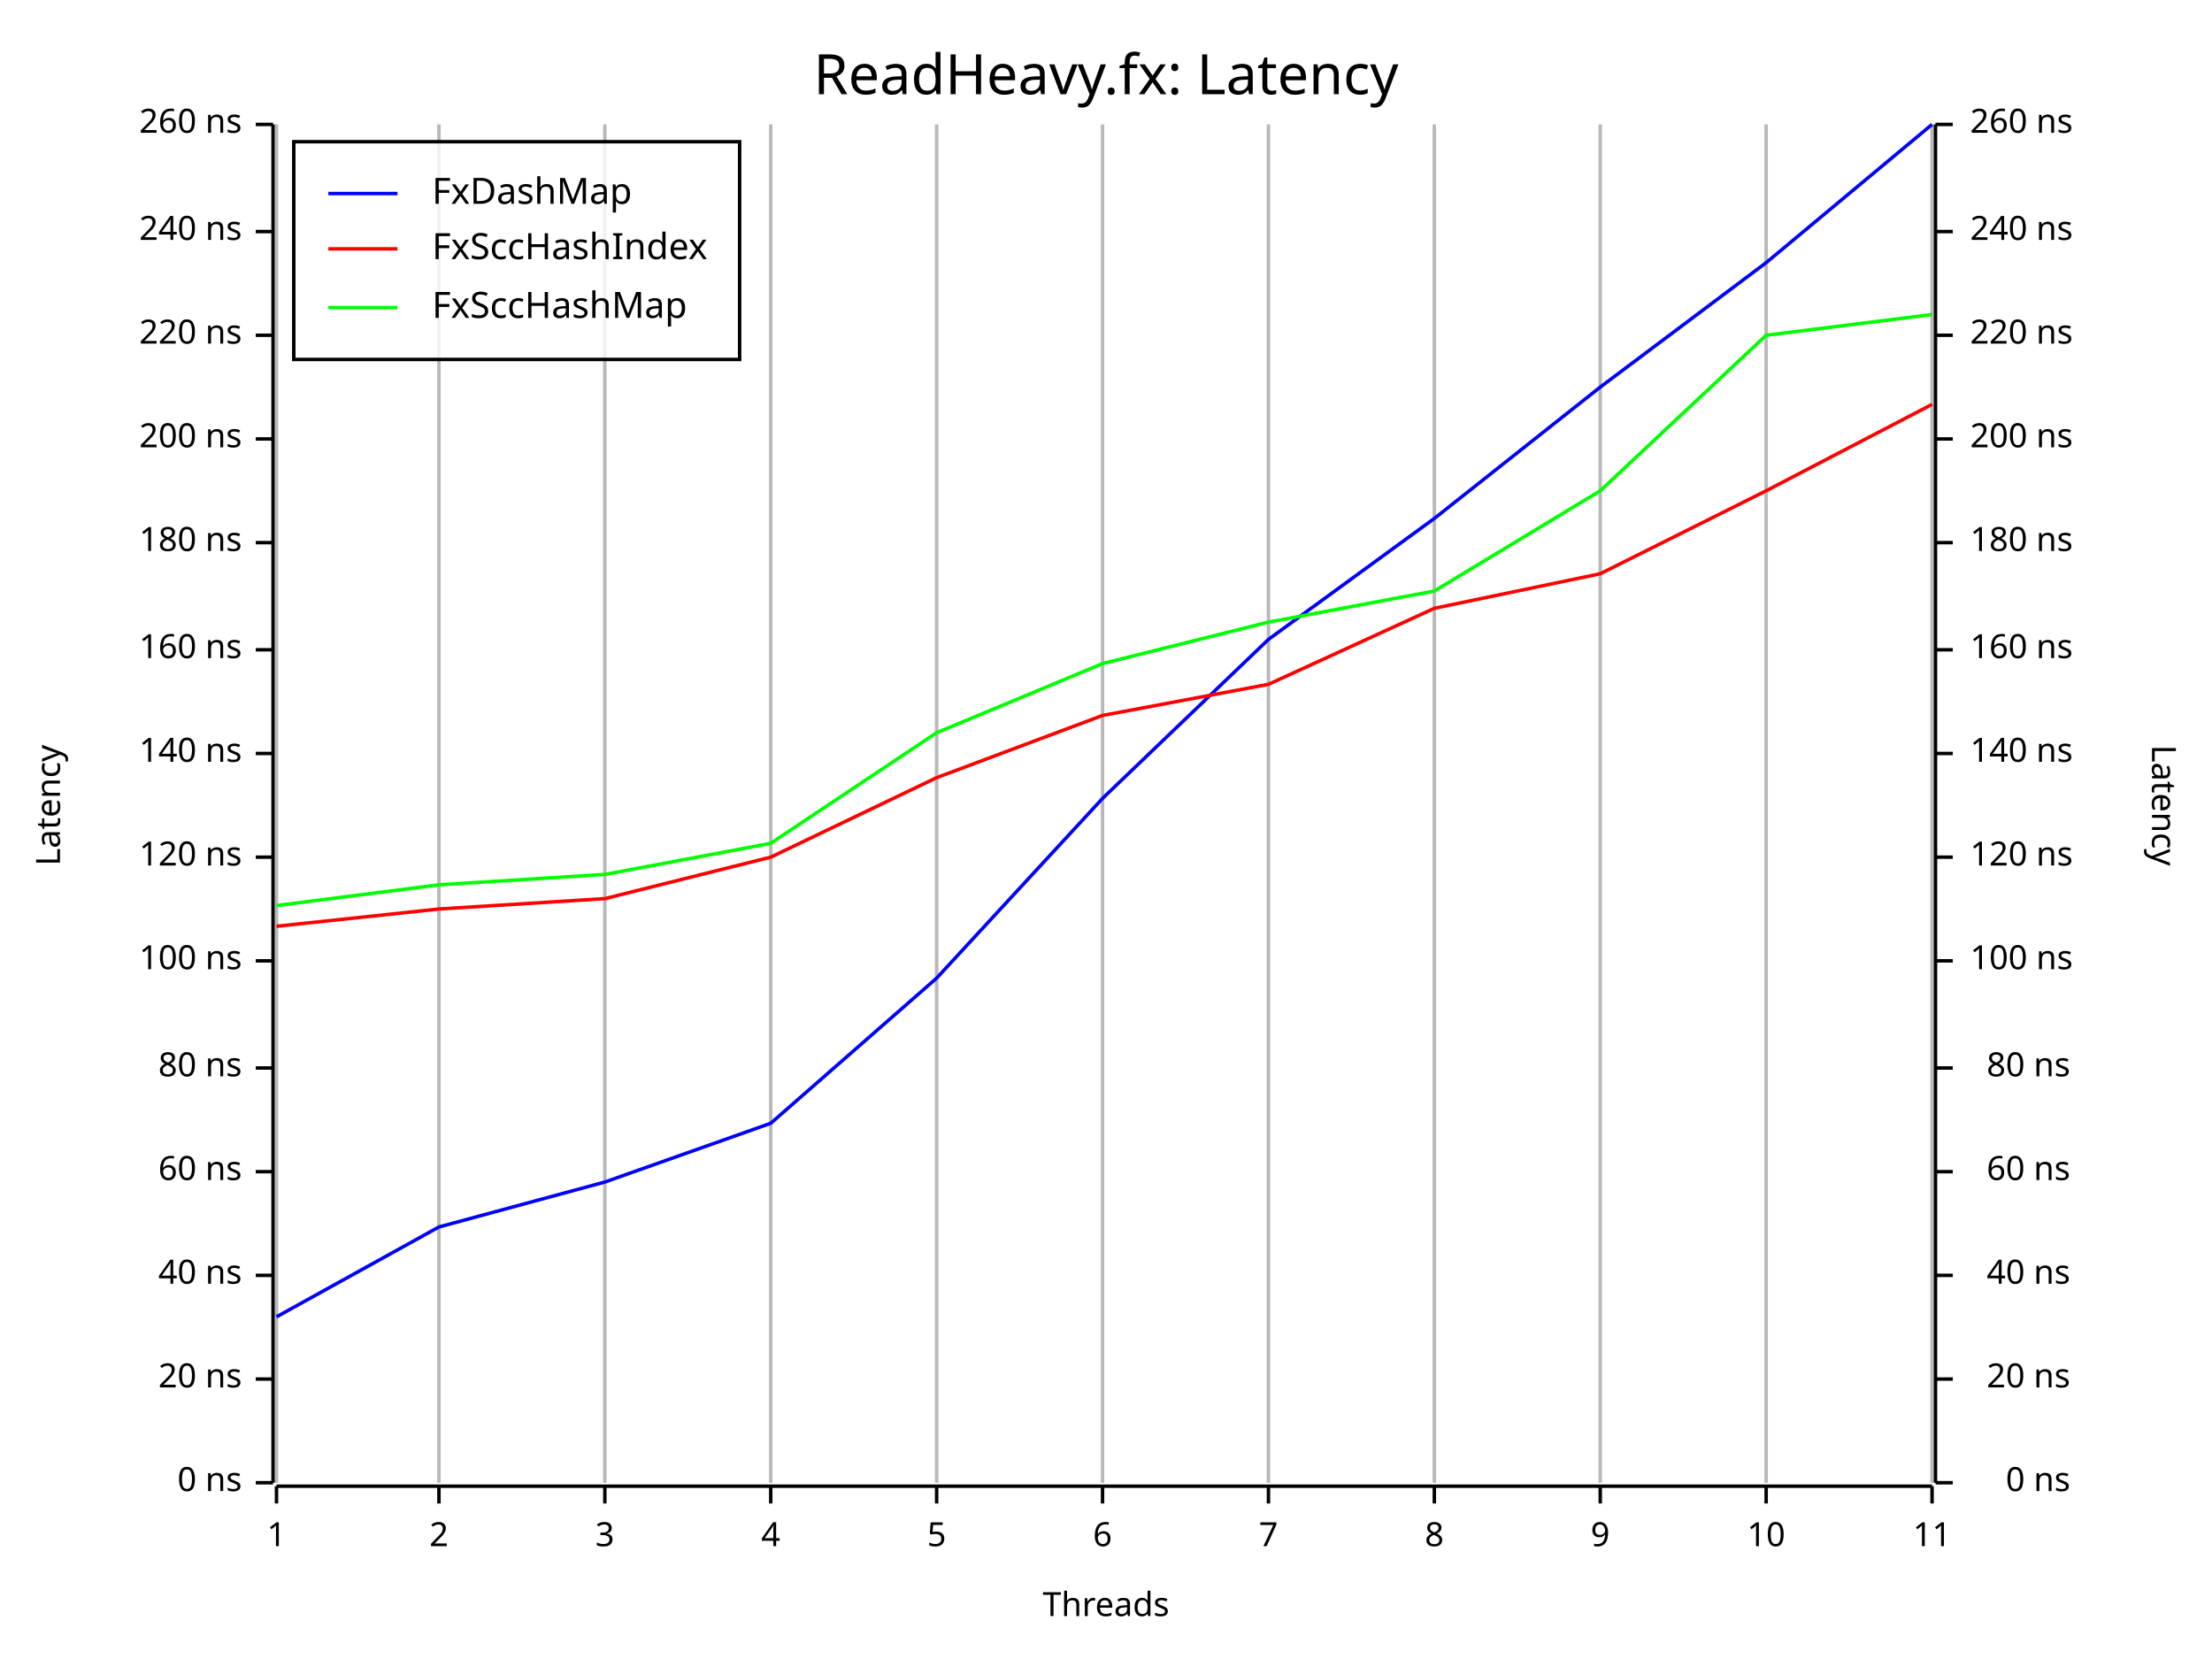
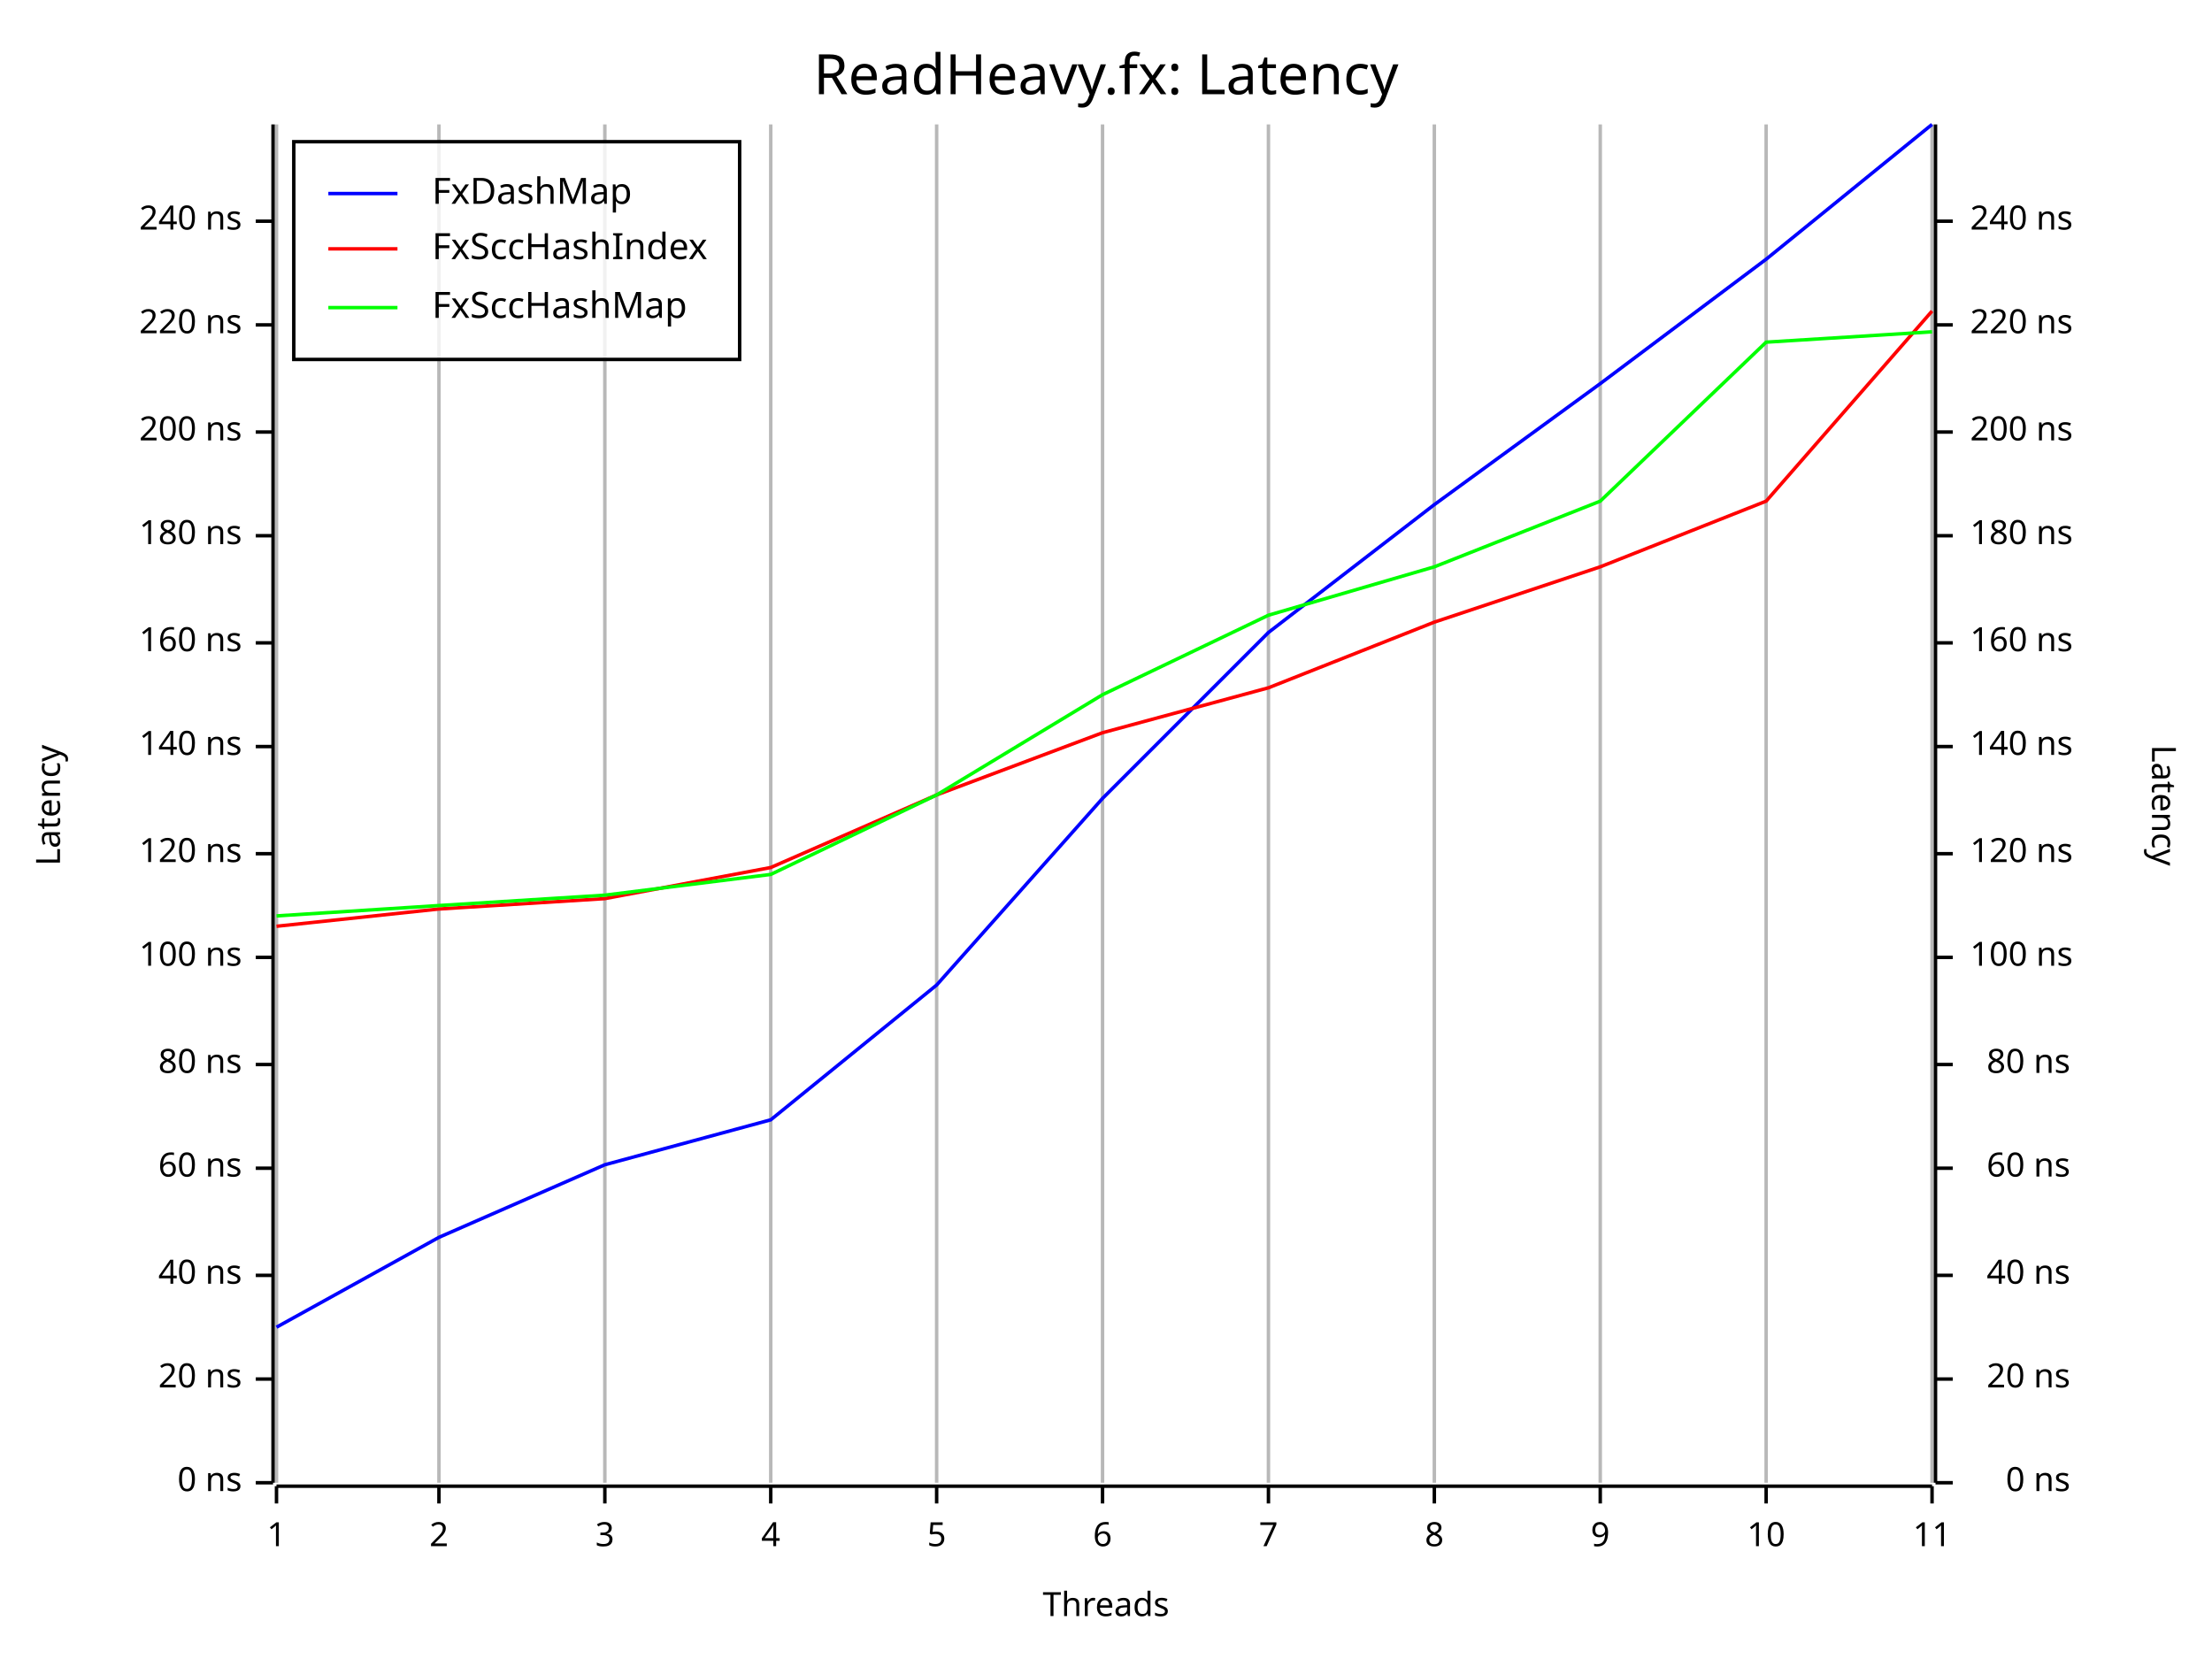
<svg xmlns="http://www.w3.org/2000/svg" width="640" height="480" viewBox="0 0 640 480">
  <rect x="0" y="0" width="640" height="480" opacity="1" fill="#FFFFFF" stroke="none" />
  <text x="320" y="15" dy="0.76em" text-anchor="middle" font-family="Fira Code" font-size="16.129" opacity="1" fill="#000000">
ReadHeavy.fx: Latency
</text>
  <line opacity="0.1" stroke="#000000" stroke-width="1" x1="80" y1="429" x2="80" y2="36" />
  <line opacity="0.1" stroke="#000000" stroke-width="1" x1="127" y1="429" x2="127" y2="36" />
  <line opacity="0.1" stroke="#000000" stroke-width="1" x1="175" y1="429" x2="175" y2="36" />
  <line opacity="0.1" stroke="#000000" stroke-width="1" x1="223" y1="429" x2="223" y2="36" />
  <line opacity="0.1" stroke="#000000" stroke-width="1" x1="271" y1="429" x2="271" y2="36" />
  <line opacity="0.1" stroke="#000000" stroke-width="1" x1="319" y1="429" x2="319" y2="36" />
  <line opacity="0.1" stroke="#000000" stroke-width="1" x1="367" y1="429" x2="367" y2="36" />
  <line opacity="0.1" stroke="#000000" stroke-width="1" x1="415" y1="429" x2="415" y2="36" />
  <line opacity="0.1" stroke="#000000" stroke-width="1" x1="463" y1="429" x2="463" y2="36" />
  <line opacity="0.1" stroke="#000000" stroke-width="1" x1="511" y1="429" x2="511" y2="36" />
  <line opacity="0.1" stroke="#000000" stroke-width="1" x1="559" y1="429" x2="559" y2="36" />
  <text x="10" y="233" dy="0.76em" text-anchor="middle" font-family="sans-serif" font-size="9.677" opacity="1" fill="#000000" transform="rotate(270, 10, 233)">
Latency
</text>
  <text x="320" y="470" dy="-0.5ex" text-anchor="middle" font-family="sans-serif" font-size="9.677" opacity="1" fill="#000000">
Threads
</text>
  <text x="630" y="233" dy="0.76em" text-anchor="middle" font-family="sans-serif" font-size="9.677" opacity="1" fill="#000000" transform="rotate(90, 630, 233)">
Latency
</text>
  <line opacity="0.2" stroke="#000000" stroke-width="1" x1="80" y1="429" x2="80" y2="36" />
  <line opacity="0.2" stroke="#000000" stroke-width="1" x1="127" y1="429" x2="127" y2="36" />
  <line opacity="0.2" stroke="#000000" stroke-width="1" x1="175" y1="429" x2="175" y2="36" />
  <line opacity="0.2" stroke="#000000" stroke-width="1" x1="223" y1="429" x2="223" y2="36" />
  <line opacity="0.2" stroke="#000000" stroke-width="1" x1="271" y1="429" x2="271" y2="36" />
  <line opacity="0.2" stroke="#000000" stroke-width="1" x1="319" y1="429" x2="319" y2="36" />
  <line opacity="0.2" stroke="#000000" stroke-width="1" x1="367" y1="429" x2="367" y2="36" />
  <line opacity="0.2" stroke="#000000" stroke-width="1" x1="415" y1="429" x2="415" y2="36" />
  <line opacity="0.2" stroke="#000000" stroke-width="1" x1="463" y1="429" x2="463" y2="36" />
  <line opacity="0.2" stroke="#000000" stroke-width="1" x1="511" y1="429" x2="511" y2="36" />
  <line opacity="0.2" stroke="#000000" stroke-width="1" x1="559" y1="429" x2="559" y2="36" />
  <polyline fill="none" opacity="1" stroke="#000000" stroke-width="1" points="79,36 79,429 " />
  <text x="70" y="429" dy="0.5ex" text-anchor="end" font-family="sans-serif" font-size="9.677" opacity="1" fill="#000000">
0 ns
</text>
  <polyline fill="none" opacity="1" stroke="#000000" stroke-width="1" points="74,429 79,429 " />
  <text x="70" y="399" dy="0.5ex" text-anchor="end" font-family="sans-serif" font-size="9.677" opacity="1" fill="#000000">
20 ns
</text>
  <polyline fill="none" opacity="1" stroke="#000000" stroke-width="1" points="74,399 79,399 " />
  <text x="70" y="369" dy="0.5ex" text-anchor="end" font-family="sans-serif" font-size="9.677" opacity="1" fill="#000000">
40 ns
</text>
  <polyline fill="none" opacity="1" stroke="#000000" stroke-width="1" points="74,369 79,369 " />
-   <text x="70" y="339" dy="0.5ex" text-anchor="end" font-family="sans-serif" font-size="9.677" opacity="1" fill="#000000">
+   <text x="70" y="338" dy="0.5ex" text-anchor="end" font-family="sans-serif" font-size="9.677" opacity="1" fill="#000000">
60 ns
</text>
-   <polyline fill="none" opacity="1" stroke="#000000" stroke-width="1" points="74,339 79,339 " />
-   <text x="70" y="309" dy="0.5ex" text-anchor="end" font-family="sans-serif" font-size="9.677" opacity="1" fill="#000000">
+   <polyline fill="none" opacity="1" stroke="#000000" stroke-width="1" points="74,338 79,338 " />
+   <text x="70" y="308" dy="0.5ex" text-anchor="end" font-family="sans-serif" font-size="9.677" opacity="1" fill="#000000">
80 ns
</text>
-   <polyline fill="none" opacity="1" stroke="#000000" stroke-width="1" points="74,309 79,309 " />
-   <text x="70" y="278" dy="0.5ex" text-anchor="end" font-family="sans-serif" font-size="9.677" opacity="1" fill="#000000">
+   <polyline fill="none" opacity="1" stroke="#000000" stroke-width="1" points="74,308 79,308 " />
+   <text x="70" y="277" dy="0.5ex" text-anchor="end" font-family="sans-serif" font-size="9.677" opacity="1" fill="#000000">
100 ns
</text>
-   <polyline fill="none" opacity="1" stroke="#000000" stroke-width="1" points="74,278 79,278 " />
-   <text x="70" y="248" dy="0.5ex" text-anchor="end" font-family="sans-serif" font-size="9.677" opacity="1" fill="#000000">
+   <polyline fill="none" opacity="1" stroke="#000000" stroke-width="1" points="74,277 79,277 " />
+   <text x="70" y="247" dy="0.5ex" text-anchor="end" font-family="sans-serif" font-size="9.677" opacity="1" fill="#000000">
120 ns
</text>
-   <polyline fill="none" opacity="1" stroke="#000000" stroke-width="1" points="74,248 79,248 " />
-   <text x="70" y="218" dy="0.5ex" text-anchor="end" font-family="sans-serif" font-size="9.677" opacity="1" fill="#000000">
+   <polyline fill="none" opacity="1" stroke="#000000" stroke-width="1" points="74,247 79,247 " />
+   <text x="70" y="216" dy="0.5ex" text-anchor="end" font-family="sans-serif" font-size="9.677" opacity="1" fill="#000000">
140 ns
</text>
-   <polyline fill="none" opacity="1" stroke="#000000" stroke-width="1" points="74,218 79,218 " />
-   <text x="70" y="188" dy="0.5ex" text-anchor="end" font-family="sans-serif" font-size="9.677" opacity="1" fill="#000000">
+   <polyline fill="none" opacity="1" stroke="#000000" stroke-width="1" points="74,216 79,216 " />
+   <text x="70" y="186" dy="0.5ex" text-anchor="end" font-family="sans-serif" font-size="9.677" opacity="1" fill="#000000">
160 ns
</text>
-   <polyline fill="none" opacity="1" stroke="#000000" stroke-width="1" points="74,188 79,188 " />
-   <text x="70" y="157" dy="0.5ex" text-anchor="end" font-family="sans-serif" font-size="9.677" opacity="1" fill="#000000">
+   <polyline fill="none" opacity="1" stroke="#000000" stroke-width="1" points="74,186 79,186 " />
+   <text x="70" y="155" dy="0.5ex" text-anchor="end" font-family="sans-serif" font-size="9.677" opacity="1" fill="#000000">
180 ns
</text>
-   <polyline fill="none" opacity="1" stroke="#000000" stroke-width="1" points="74,157 79,157 " />
-   <text x="70" y="127" dy="0.5ex" text-anchor="end" font-family="sans-serif" font-size="9.677" opacity="1" fill="#000000">
+   <polyline fill="none" opacity="1" stroke="#000000" stroke-width="1" points="74,155 79,155 " />
+   <text x="70" y="125" dy="0.5ex" text-anchor="end" font-family="sans-serif" font-size="9.677" opacity="1" fill="#000000">
200 ns
</text>
-   <polyline fill="none" opacity="1" stroke="#000000" stroke-width="1" points="74,127 79,127 " />
-   <text x="70" y="97" dy="0.5ex" text-anchor="end" font-family="sans-serif" font-size="9.677" opacity="1" fill="#000000">
+   <polyline fill="none" opacity="1" stroke="#000000" stroke-width="1" points="74,125 79,125 " />
+   <text x="70" y="94" dy="0.5ex" text-anchor="end" font-family="sans-serif" font-size="9.677" opacity="1" fill="#000000">
220 ns
</text>
-   <polyline fill="none" opacity="1" stroke="#000000" stroke-width="1" points="74,97 79,97 " />
-   <text x="70" y="67" dy="0.5ex" text-anchor="end" font-family="sans-serif" font-size="9.677" opacity="1" fill="#000000">
+   <polyline fill="none" opacity="1" stroke="#000000" stroke-width="1" points="74,94 79,94 " />
+   <text x="70" y="64" dy="0.5ex" text-anchor="end" font-family="sans-serif" font-size="9.677" opacity="1" fill="#000000">
240 ns
</text>
-   <polyline fill="none" opacity="1" stroke="#000000" stroke-width="1" points="74,67 79,67 " />
-   <text x="70" y="36" dy="0.5ex" text-anchor="end" font-family="sans-serif" font-size="9.677" opacity="1" fill="#000000">
- 260 ns
- </text>
-   <polyline fill="none" opacity="1" stroke="#000000" stroke-width="1" points="74,36 79,36 " />
+   <polyline fill="none" opacity="1" stroke="#000000" stroke-width="1" points="74,64 79,64 " />
  <polyline fill="none" opacity="1" stroke="#000000" stroke-width="1" points="80,430 559,430 " />
  <text x="80" y="440" dy="0.76em" text-anchor="middle" font-family="sans-serif" font-size="9.677" opacity="1" fill="#000000">
1
</text>
  <polyline fill="none" opacity="1" stroke="#000000" stroke-width="1" points="80,430 80,435 " />
  <text x="127" y="440" dy="0.76em" text-anchor="middle" font-family="sans-serif" font-size="9.677" opacity="1" fill="#000000">
2
</text>
  <polyline fill="none" opacity="1" stroke="#000000" stroke-width="1" points="127,430 127,435 " />
  <text x="175" y="440" dy="0.76em" text-anchor="middle" font-family="sans-serif" font-size="9.677" opacity="1" fill="#000000">
3
</text>
  <polyline fill="none" opacity="1" stroke="#000000" stroke-width="1" points="175,430 175,435 " />
  <text x="223" y="440" dy="0.76em" text-anchor="middle" font-family="sans-serif" font-size="9.677" opacity="1" fill="#000000">
4
</text>
  <polyline fill="none" opacity="1" stroke="#000000" stroke-width="1" points="223,430 223,435 " />
  <text x="271" y="440" dy="0.76em" text-anchor="middle" font-family="sans-serif" font-size="9.677" opacity="1" fill="#000000">
5
</text>
  <polyline fill="none" opacity="1" stroke="#000000" stroke-width="1" points="271,430 271,435 " />
  <text x="319" y="440" dy="0.76em" text-anchor="middle" font-family="sans-serif" font-size="9.677" opacity="1" fill="#000000">
6
</text>
  <polyline fill="none" opacity="1" stroke="#000000" stroke-width="1" points="319,430 319,435 " />
  <text x="367" y="440" dy="0.76em" text-anchor="middle" font-family="sans-serif" font-size="9.677" opacity="1" fill="#000000">
7
</text>
  <polyline fill="none" opacity="1" stroke="#000000" stroke-width="1" points="367,430 367,435 " />
  <text x="415" y="440" dy="0.76em" text-anchor="middle" font-family="sans-serif" font-size="9.677" opacity="1" fill="#000000">
8
</text>
  <polyline fill="none" opacity="1" stroke="#000000" stroke-width="1" points="415,430 415,435 " />
  <text x="463" y="440" dy="0.76em" text-anchor="middle" font-family="sans-serif" font-size="9.677" opacity="1" fill="#000000">
9
</text>
  <polyline fill="none" opacity="1" stroke="#000000" stroke-width="1" points="463,430 463,435 " />
  <text x="511" y="440" dy="0.76em" text-anchor="middle" font-family="sans-serif" font-size="9.677" opacity="1" fill="#000000">
10
</text>
  <polyline fill="none" opacity="1" stroke="#000000" stroke-width="1" points="511,430 511,435 " />
  <text x="559" y="440" dy="0.76em" text-anchor="middle" font-family="sans-serif" font-size="9.677" opacity="1" fill="#000000">
11
</text>
  <polyline fill="none" opacity="1" stroke="#000000" stroke-width="1" points="559,430 559,435 " />
  <polyline fill="none" opacity="1" stroke="#000000" stroke-width="1" points="560,36 560,429 " />
  <text x="599" y="429" dy="0.5ex" text-anchor="end" font-family="sans-serif" font-size="9.677" opacity="1" fill="#000000">
0 ns
</text>
  <polyline fill="none" opacity="1" stroke="#000000" stroke-width="1" points="560,429 565,429 " />
  <text x="599" y="399" dy="0.5ex" text-anchor="end" font-family="sans-serif" font-size="9.677" opacity="1" fill="#000000">
20 ns
</text>
  <polyline fill="none" opacity="1" stroke="#000000" stroke-width="1" points="560,399 565,399 " />
  <text x="599" y="369" dy="0.5ex" text-anchor="end" font-family="sans-serif" font-size="9.677" opacity="1" fill="#000000">
40 ns
</text>
  <polyline fill="none" opacity="1" stroke="#000000" stroke-width="1" points="560,369 565,369 " />
-   <text x="599" y="339" dy="0.5ex" text-anchor="end" font-family="sans-serif" font-size="9.677" opacity="1" fill="#000000">
+   <text x="599" y="338" dy="0.5ex" text-anchor="end" font-family="sans-serif" font-size="9.677" opacity="1" fill="#000000">
60 ns
</text>
-   <polyline fill="none" opacity="1" stroke="#000000" stroke-width="1" points="560,339 565,339 " />
-   <text x="599" y="309" dy="0.5ex" text-anchor="end" font-family="sans-serif" font-size="9.677" opacity="1" fill="#000000">
+   <polyline fill="none" opacity="1" stroke="#000000" stroke-width="1" points="560,338 565,338 " />
+   <text x="599" y="308" dy="0.5ex" text-anchor="end" font-family="sans-serif" font-size="9.677" opacity="1" fill="#000000">
80 ns
</text>
-   <polyline fill="none" opacity="1" stroke="#000000" stroke-width="1" points="560,309 565,309 " />
-   <text x="570" y="278" dy="0.5ex" text-anchor="start" font-family="sans-serif" font-size="9.677" opacity="1" fill="#000000">
+   <polyline fill="none" opacity="1" stroke="#000000" stroke-width="1" points="560,308 565,308 " />
+   <text x="570" y="277" dy="0.5ex" text-anchor="start" font-family="sans-serif" font-size="9.677" opacity="1" fill="#000000">
100 ns
</text>
-   <polyline fill="none" opacity="1" stroke="#000000" stroke-width="1" points="560,278 565,278 " />
-   <text x="570" y="248" dy="0.5ex" text-anchor="start" font-family="sans-serif" font-size="9.677" opacity="1" fill="#000000">
+   <polyline fill="none" opacity="1" stroke="#000000" stroke-width="1" points="560,277 565,277 " />
+   <text x="570" y="247" dy="0.5ex" text-anchor="start" font-family="sans-serif" font-size="9.677" opacity="1" fill="#000000">
120 ns
</text>
-   <polyline fill="none" opacity="1" stroke="#000000" stroke-width="1" points="560,248 565,248 " />
-   <text x="570" y="218" dy="0.5ex" text-anchor="start" font-family="sans-serif" font-size="9.677" opacity="1" fill="#000000">
+   <polyline fill="none" opacity="1" stroke="#000000" stroke-width="1" points="560,247 565,247 " />
+   <text x="570" y="216" dy="0.5ex" text-anchor="start" font-family="sans-serif" font-size="9.677" opacity="1" fill="#000000">
140 ns
</text>
-   <polyline fill="none" opacity="1" stroke="#000000" stroke-width="1" points="560,218 565,218 " />
-   <text x="570" y="188" dy="0.5ex" text-anchor="start" font-family="sans-serif" font-size="9.677" opacity="1" fill="#000000">
+   <polyline fill="none" opacity="1" stroke="#000000" stroke-width="1" points="560,216 565,216 " />
+   <text x="570" y="186" dy="0.5ex" text-anchor="start" font-family="sans-serif" font-size="9.677" opacity="1" fill="#000000">
160 ns
</text>
-   <polyline fill="none" opacity="1" stroke="#000000" stroke-width="1" points="560,188 565,188 " />
-   <text x="570" y="157" dy="0.5ex" text-anchor="start" font-family="sans-serif" font-size="9.677" opacity="1" fill="#000000">
+   <polyline fill="none" opacity="1" stroke="#000000" stroke-width="1" points="560,186 565,186 " />
+   <text x="570" y="155" dy="0.5ex" text-anchor="start" font-family="sans-serif" font-size="9.677" opacity="1" fill="#000000">
180 ns
</text>
-   <polyline fill="none" opacity="1" stroke="#000000" stroke-width="1" points="560,157 565,157 " />
-   <text x="570" y="127" dy="0.5ex" text-anchor="start" font-family="sans-serif" font-size="9.677" opacity="1" fill="#000000">
+   <polyline fill="none" opacity="1" stroke="#000000" stroke-width="1" points="560,155 565,155 " />
+   <text x="570" y="125" dy="0.5ex" text-anchor="start" font-family="sans-serif" font-size="9.677" opacity="1" fill="#000000">
200 ns
</text>
-   <polyline fill="none" opacity="1" stroke="#000000" stroke-width="1" points="560,127 565,127 " />
-   <text x="570" y="97" dy="0.5ex" text-anchor="start" font-family="sans-serif" font-size="9.677" opacity="1" fill="#000000">
+   <polyline fill="none" opacity="1" stroke="#000000" stroke-width="1" points="560,125 565,125 " />
+   <text x="570" y="94" dy="0.5ex" text-anchor="start" font-family="sans-serif" font-size="9.677" opacity="1" fill="#000000">
220 ns
</text>
-   <polyline fill="none" opacity="1" stroke="#000000" stroke-width="1" points="560,97 565,97 " />
-   <text x="570" y="67" dy="0.5ex" text-anchor="start" font-family="sans-serif" font-size="9.677" opacity="1" fill="#000000">
+   <polyline fill="none" opacity="1" stroke="#000000" stroke-width="1" points="560,94 565,94 " />
+   <text x="570" y="64" dy="0.5ex" text-anchor="start" font-family="sans-serif" font-size="9.677" opacity="1" fill="#000000">
240 ns
</text>
-   <polyline fill="none" opacity="1" stroke="#000000" stroke-width="1" points="560,67 565,67 " />
-   <text x="570" y="36" dy="0.5ex" text-anchor="start" font-family="sans-serif" font-size="9.677" opacity="1" fill="#000000">
- 260 ns
- </text>
-   <polyline fill="none" opacity="1" stroke="#000000" stroke-width="1" points="560,36 565,36 " />
-   <polyline fill="none" opacity="1" stroke="#0000FF" stroke-width="1" points="80,381 127,355 175,342 223,325 271,283 319,231 367,185 415,150 463,112 511,76 559,36 " />
-   <polyline fill="none" opacity="1" stroke="#FF0000" stroke-width="1" points="80,268 127,263 175,260 223,248 271,225 319,207 367,198 415,176 463,166 511,142 559,117 " />
-   <polyline fill="none" opacity="1" stroke="#00FF00" stroke-width="1" points="80,262 127,256 175,253 223,244 271,212 319,192 367,180 415,171 463,142 511,97 559,91 " />
+   <polyline fill="none" opacity="1" stroke="#000000" stroke-width="1" points="560,64 565,64 " />
+   <polyline fill="none" opacity="1" stroke="#0000FF" stroke-width="1" points="80,384 127,358 175,337 223,324 271,285 319,231 367,183 415,146 463,111 511,75 559,36 " />
+   <polyline fill="none" opacity="1" stroke="#FF0000" stroke-width="1" points="80,268 127,263 175,260 223,251 271,230 319,212 367,199 415,180 463,164 511,145 559,90 " />
+   <polyline fill="none" opacity="1" stroke="#00FF00" stroke-width="1" points="80,265 127,262 175,259 223,253 271,230 319,201 367,178 415,164 463,145 511,99 559,96 " />
  <rect x="85" y="41" width="129" height="63" opacity="0.8" fill="#FFFFFF" stroke="none" />
  <rect x="85" y="41" width="129" height="63" opacity="1" fill="none" stroke="#000000" />
  <text x="125" y="51" dy="0.76em" text-anchor="start" font-family="Fira Code" font-size="10.484" opacity="1" fill="#000000">
FxDashMap
</text>
  <text x="125" y="67" dy="0.76em" text-anchor="start" font-family="Fira Code" font-size="10.484" opacity="1" fill="#000000">
FxSccHashIndex
</text>
  <text x="125" y="84" dy="0.76em" text-anchor="start" font-family="Fira Code" font-size="10.484" opacity="1" fill="#000000">
FxSccHashMap
</text>
  <polyline fill="none" opacity="1" stroke="#0000FF" stroke-width="1" points="95,56 115,56 " />
  <polyline fill="none" opacity="1" stroke="#FF0000" stroke-width="1" points="95,72 115,72 " />
  <polyline fill="none" opacity="1" stroke="#00FF00" stroke-width="1" points="95,89 115,89 " />
</svg>
